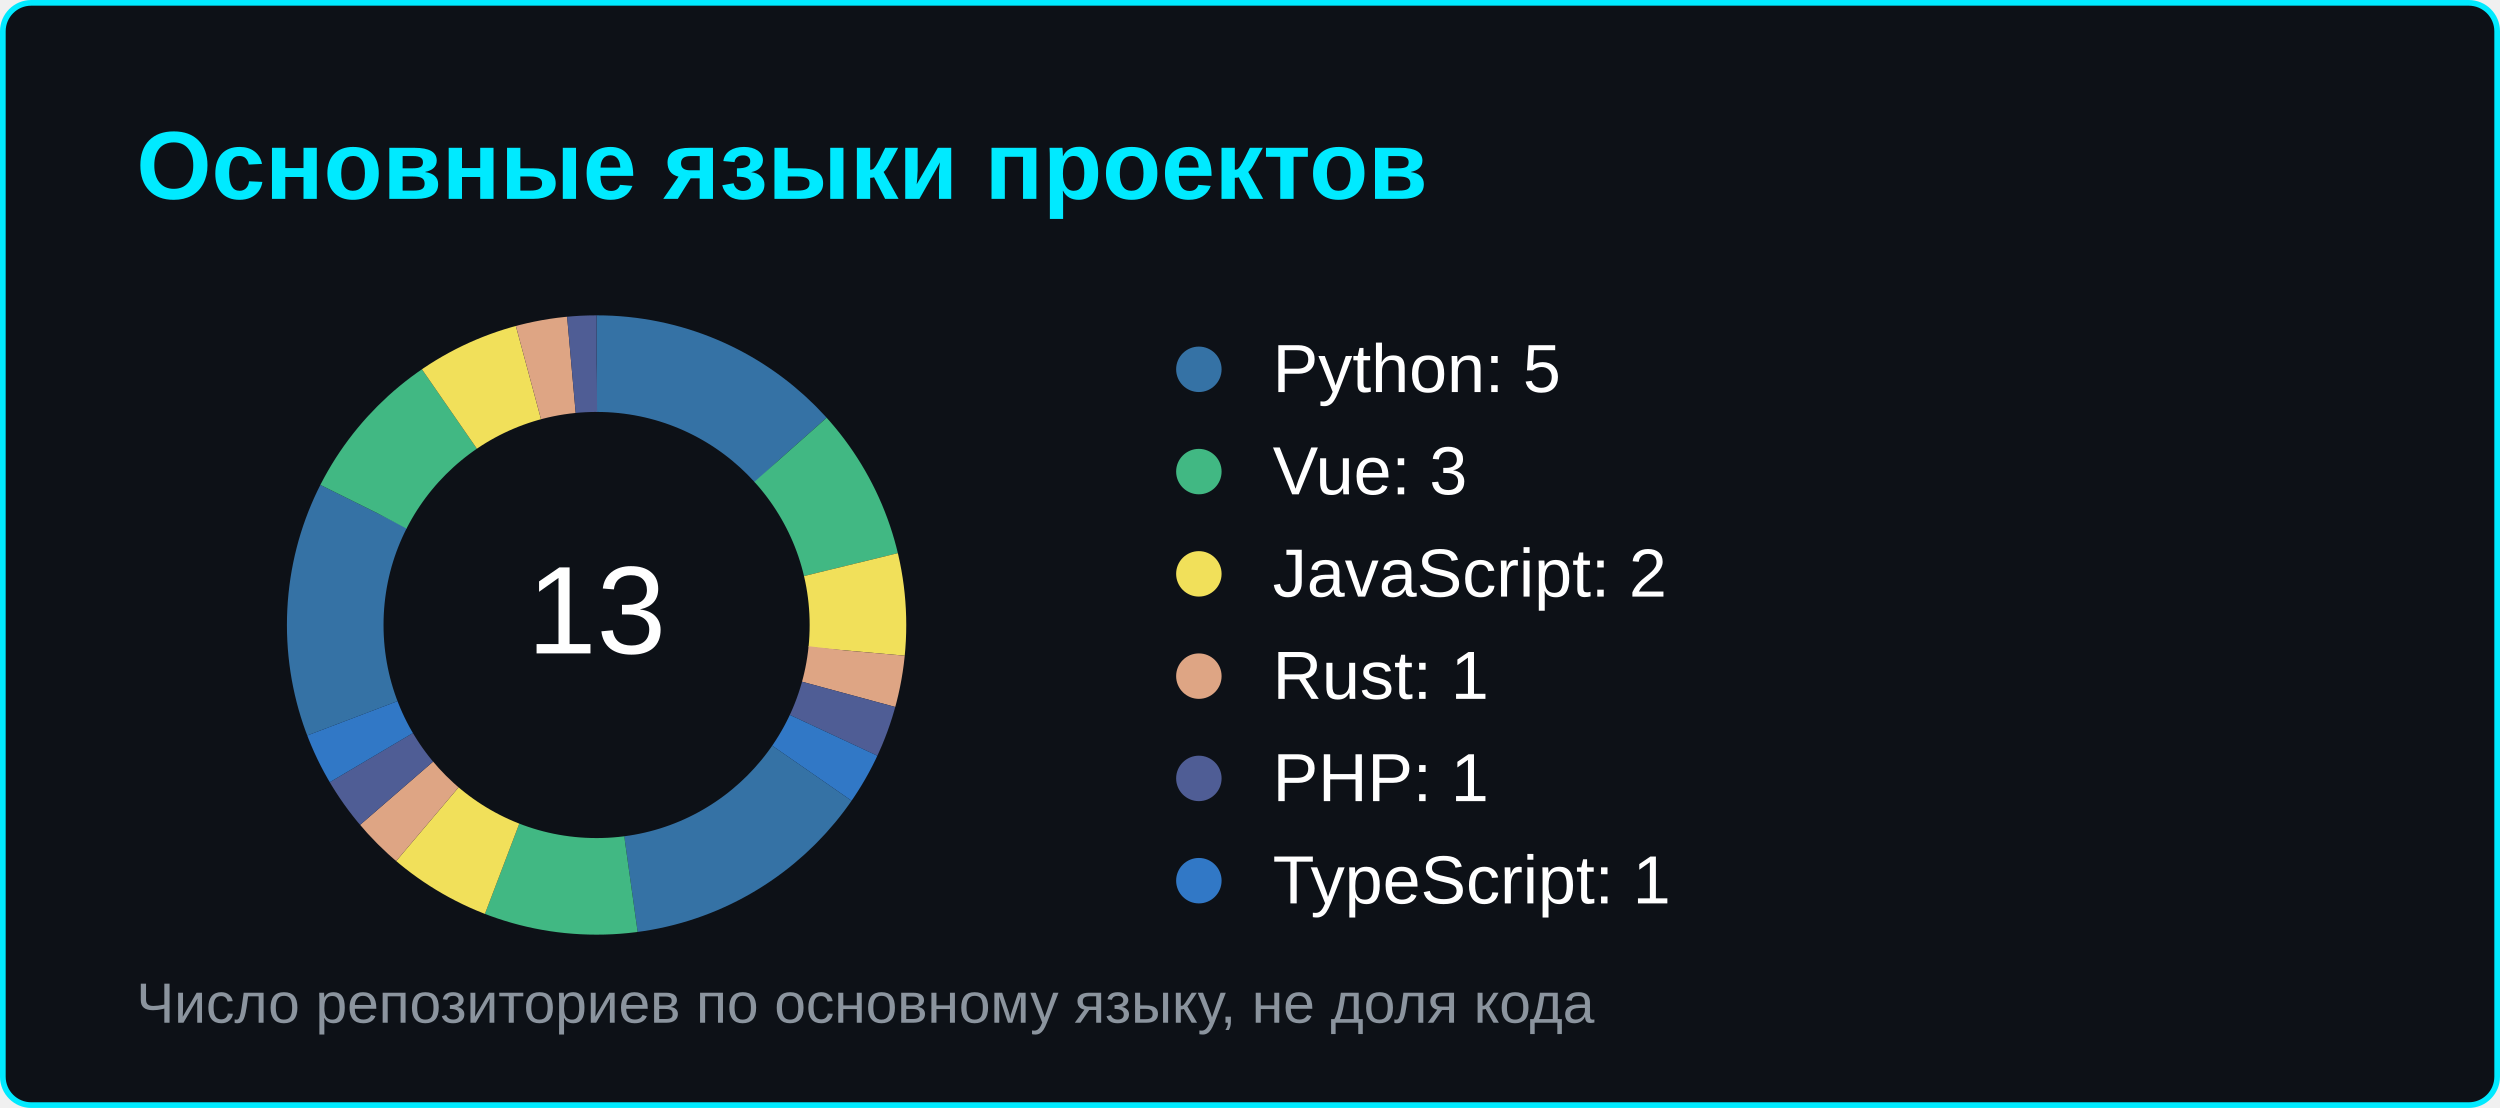
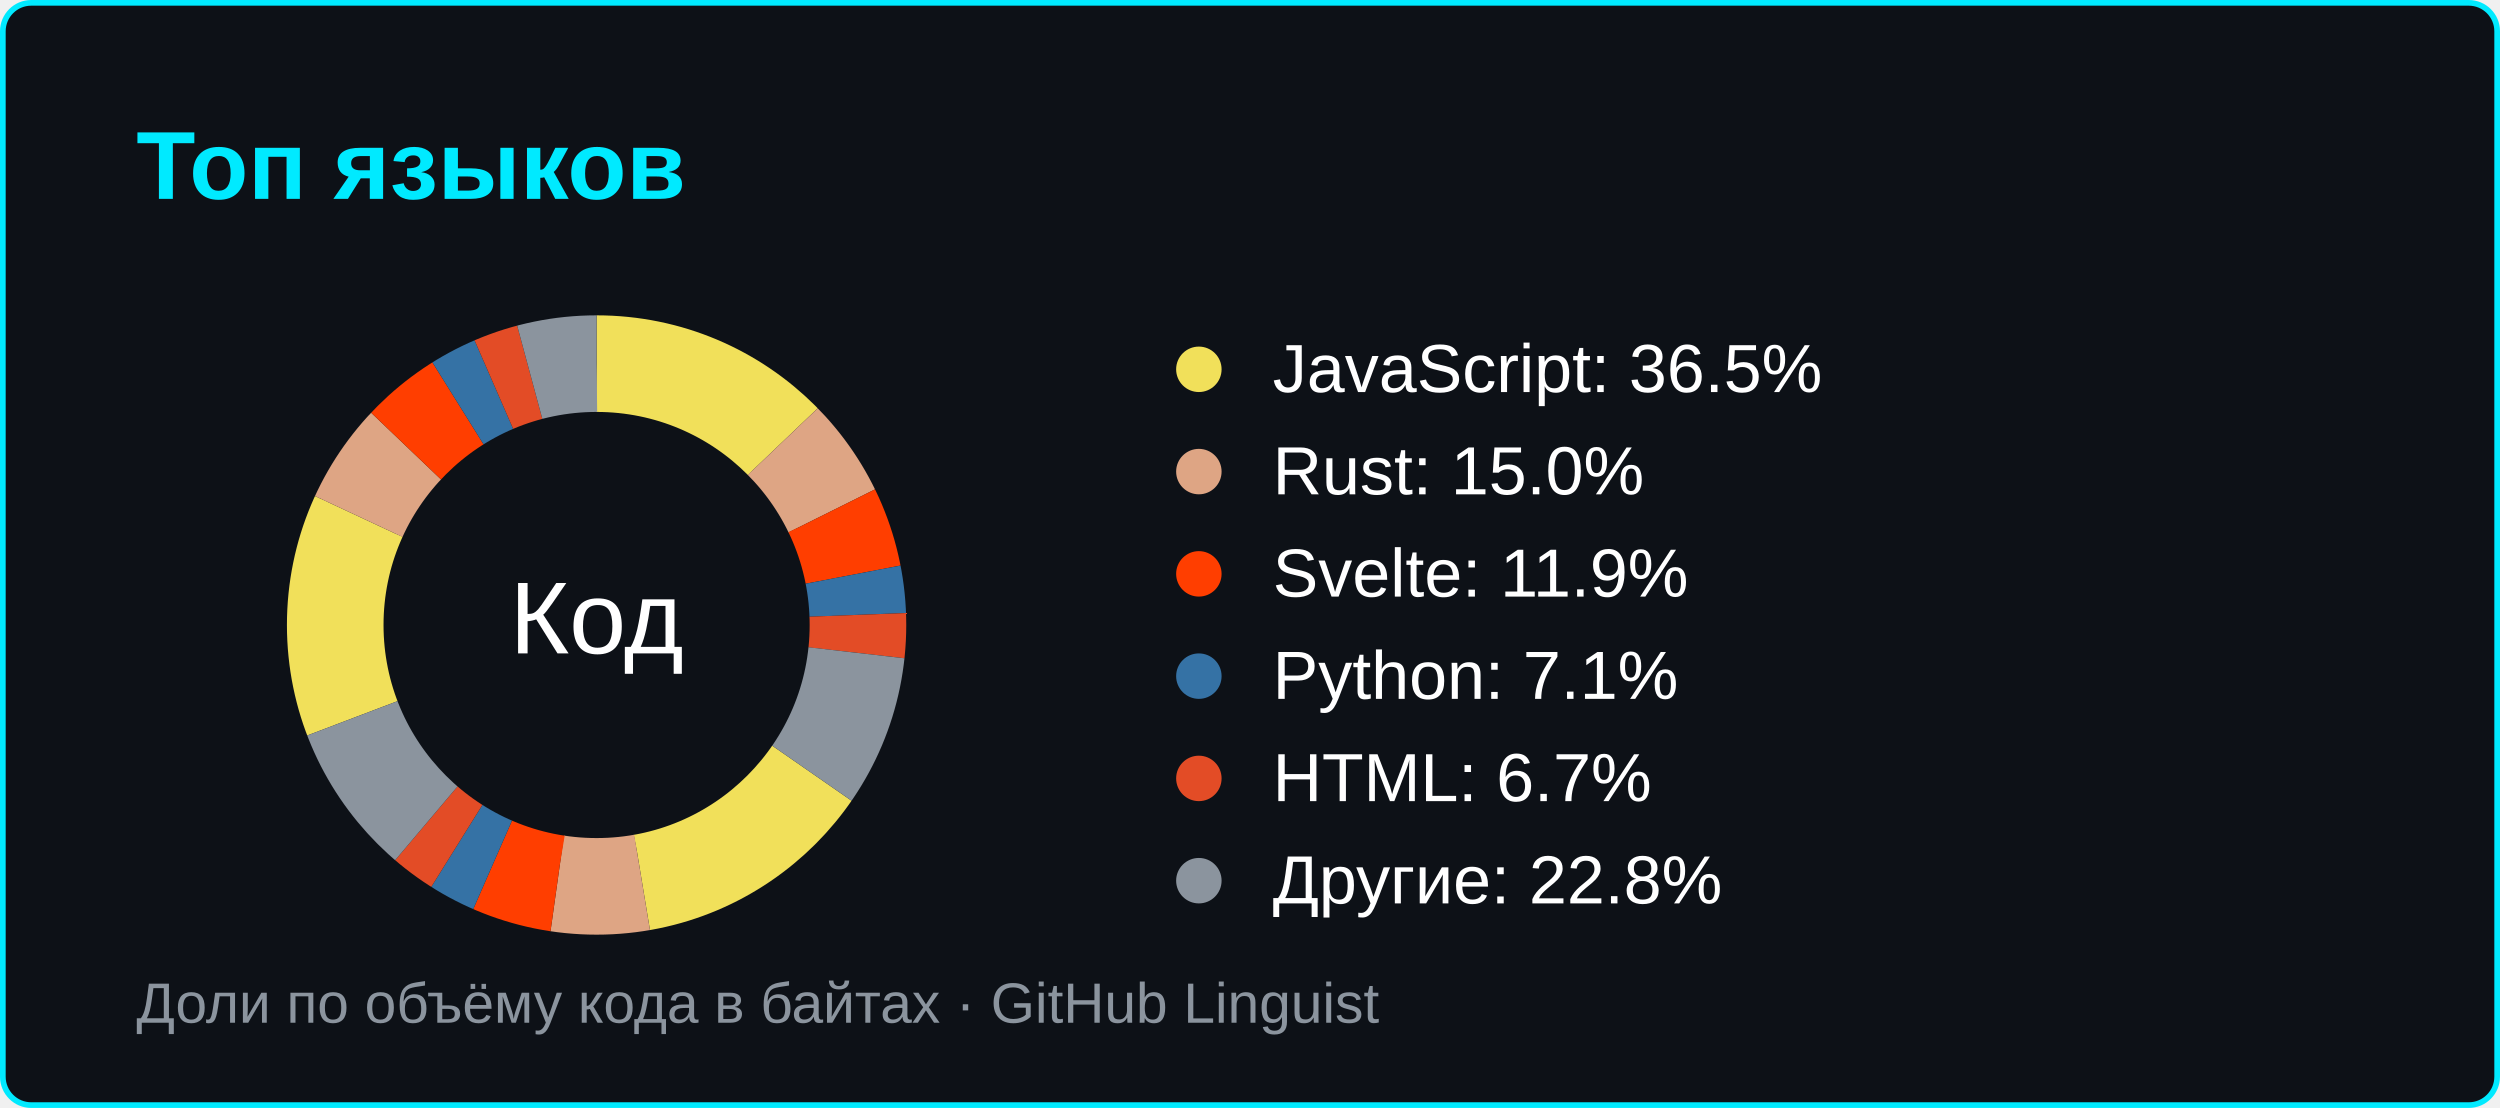
<svg xmlns="http://www.w3.org/2000/svg" width="440" height="195" viewBox="0 0 440 195" role="img" aria-labelledby="title">
  <rect x="0.5" y="0.5" width="439" height="194" rx="5" fill="#0d1117" stroke="#00eaff" />
  <g font-family="Segoe UI,Arial,sans-serif">
-     <text x="24" y="35" fill="#00eaff" font-size="17" font-weight="600">Основные языки проектов</text>
-     <circle cx="105" cy="110" r="46" fill="none" stroke="#3572A5" stroke-width="17" pathLength="100" stroke-dasharray="38.462 61.538" stroke-dashoffset="0" transform="rotate(-90 105 110)" />
-     <circle cx="211" cy="65" r="4" fill="#3572A5" />
-     <text x="224" y="69" fill="#ffffff" font-size="12">Python: 5</text>
-     <circle cx="105" cy="110" r="46" fill="none" stroke="#41b883" stroke-width="17" pathLength="100" stroke-dasharray="23.077 76.923" stroke-dashoffset="-38.462" transform="rotate(-90 105 110)" />
-     <circle cx="211" cy="83" r="4" fill="#41b883" />
-     <text x="224" y="87" fill="#ffffff" font-size="12">Vue: 3</text>
-     <circle cx="105" cy="110" r="46" fill="none" stroke="#f1e05a" stroke-width="17" pathLength="100" stroke-dasharray="15.385 84.615" stroke-dashoffset="-61.538" transform="rotate(-90 105 110)" />
-     <circle cx="211" cy="101" r="4" fill="#f1e05a" />
-     <text x="224" y="105" fill="#ffffff" font-size="12">JavaScript: 2</text>
-     <circle cx="105" cy="110" r="46" fill="none" stroke="#dea584" stroke-width="17" pathLength="100" stroke-dasharray="7.692 92.308" stroke-dashoffset="-76.923" transform="rotate(-90 105 110)" />
-     <circle cx="211" cy="119" r="4" fill="#dea584" />
-     <text x="224" y="123" fill="#ffffff" font-size="12">Rust: 1</text>
-     <circle cx="105" cy="110" r="46" fill="none" stroke="#4F5D95" stroke-width="17" pathLength="100" stroke-dasharray="7.692 92.308" stroke-dashoffset="-84.615" transform="rotate(-90 105 110)" />
-     <circle cx="211" cy="137" r="4" fill="#4F5D95" />
-     <text x="224" y="141" fill="#ffffff" font-size="12">PHP: 1</text>
-     <circle cx="105" cy="110" r="46" fill="none" stroke="#3178c6" stroke-width="17" pathLength="100" stroke-dasharray="7.692 92.308" stroke-dashoffset="-92.308" transform="rotate(-90 105 110)" />
-     <circle cx="211" cy="155" r="4" fill="#3178c6" />
-     <text x="224" y="159" fill="#ffffff" font-size="12">TypeScript: 1</text>
-     <text x="105" y="115" text-anchor="middle" fill="#ffffff" font-size="22">13</text>
-     <text x="24" y="180" fill="#8b949e" font-size="10">Число репозиториев по основному языку, не доля кода</text>
+     <text x="24" y="35" fill="#00eaff" font-size="17" font-weight="600">Топ языков</text>
+     <circle cx="105" cy="110" r="46" fill="none" stroke="#f1e05a" stroke-width="17" pathLength="100" stroke-dasharray="36.48 63.52" stroke-dashoffset="0" transform="rotate(-90 105 110)" />
+     <circle cx="211" cy="65" r="4" fill="#f1e05a" />
+     <text x="224" y="69" fill="#ffffff" font-size="12">JavaScript: 36.5%</text>
+     <circle cx="105" cy="110" r="46" fill="none" stroke="#dea584" stroke-width="17" pathLength="100" stroke-dasharray="14.999 85.001" stroke-dashoffset="-36.48" transform="rotate(-90 105 110)" />
+     <circle cx="211" cy="83" r="4" fill="#dea584" />
+     <text x="224" y="87" fill="#ffffff" font-size="12">Rust: 15.0%</text>
+     <circle cx="105" cy="110" r="46" fill="none" stroke="#ff3e00" stroke-width="17" pathLength="100" stroke-dasharray="11.865 88.135" stroke-dashoffset="-51.478" transform="rotate(-90 105 110)" />
+     <circle cx="211" cy="101" r="4" fill="#ff3e00" />
+     <text x="224" y="105" fill="#ffffff" font-size="12">Svelte: 11.9%</text>
+     <circle cx="105" cy="110" r="46" fill="none" stroke="#3572A5" stroke-width="17" pathLength="100" stroke-dasharray="7.135 92.865" stroke-dashoffset="-63.343" transform="rotate(-90 105 110)" />
+     <circle cx="211" cy="119" r="4" fill="#3572A5" />
+     <text x="224" y="123" fill="#ffffff" font-size="12">Python: 7.1%</text>
+     <circle cx="105" cy="110" r="46" fill="none" stroke="#e34c26" stroke-width="17" pathLength="100" stroke-dasharray="6.685 93.315" stroke-dashoffset="-70.478" transform="rotate(-90 105 110)" />
+     <circle cx="211" cy="137" r="4" fill="#e34c26" />
+     <text x="224" y="141" fill="#ffffff" font-size="12">HTML: 6.7%</text>
+     <circle cx="105" cy="110" r="46" fill="none" stroke="#8b949e" stroke-width="17" pathLength="100" stroke-dasharray="22.837 77.163" stroke-dashoffset="-77.163" transform="rotate(-90 105 110)" />
+     <circle cx="211" cy="155" r="4" fill="#8b949e" />
+     <text x="224" y="159" fill="#ffffff" font-size="12">Другие: 22.8%</text>
+     <text x="105" y="115" text-anchor="middle" fill="#ffffff" font-size="18">Код</text>
+     <text x="24" y="180" fill="#8b949e" font-size="10">Доли по объёму кода в байтах · GitHub Linguist</text>
  </g>
</svg>
